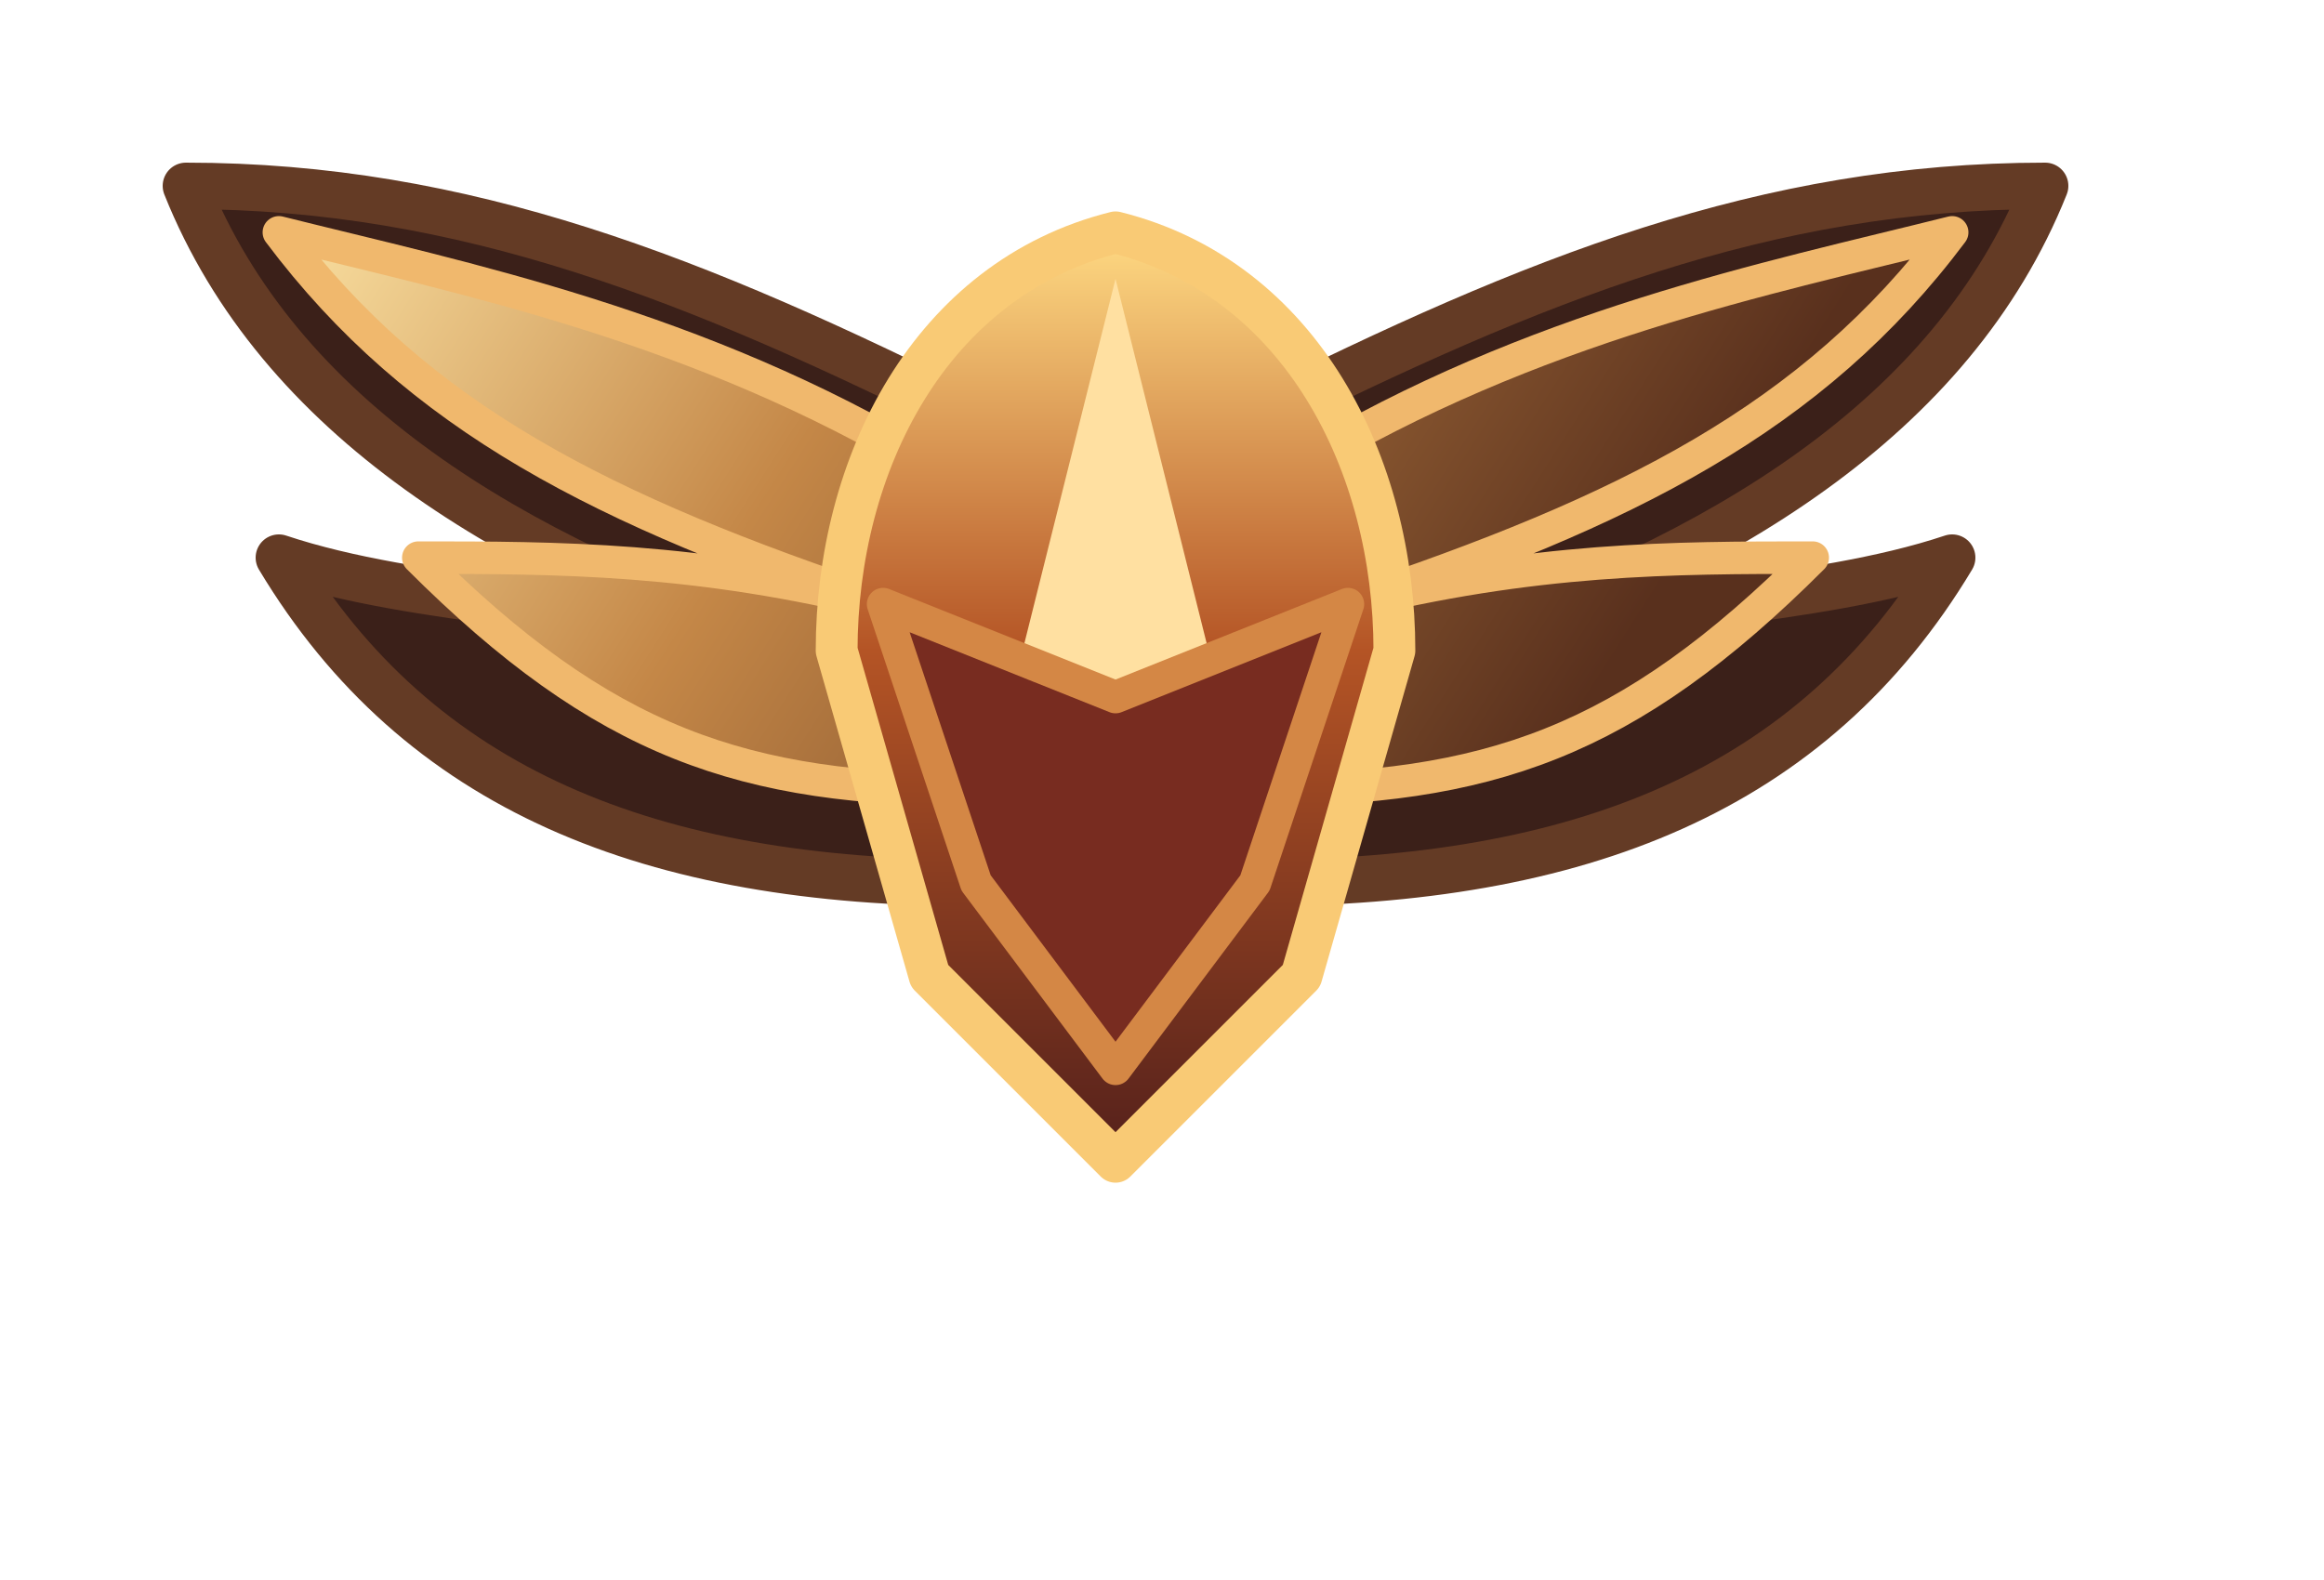
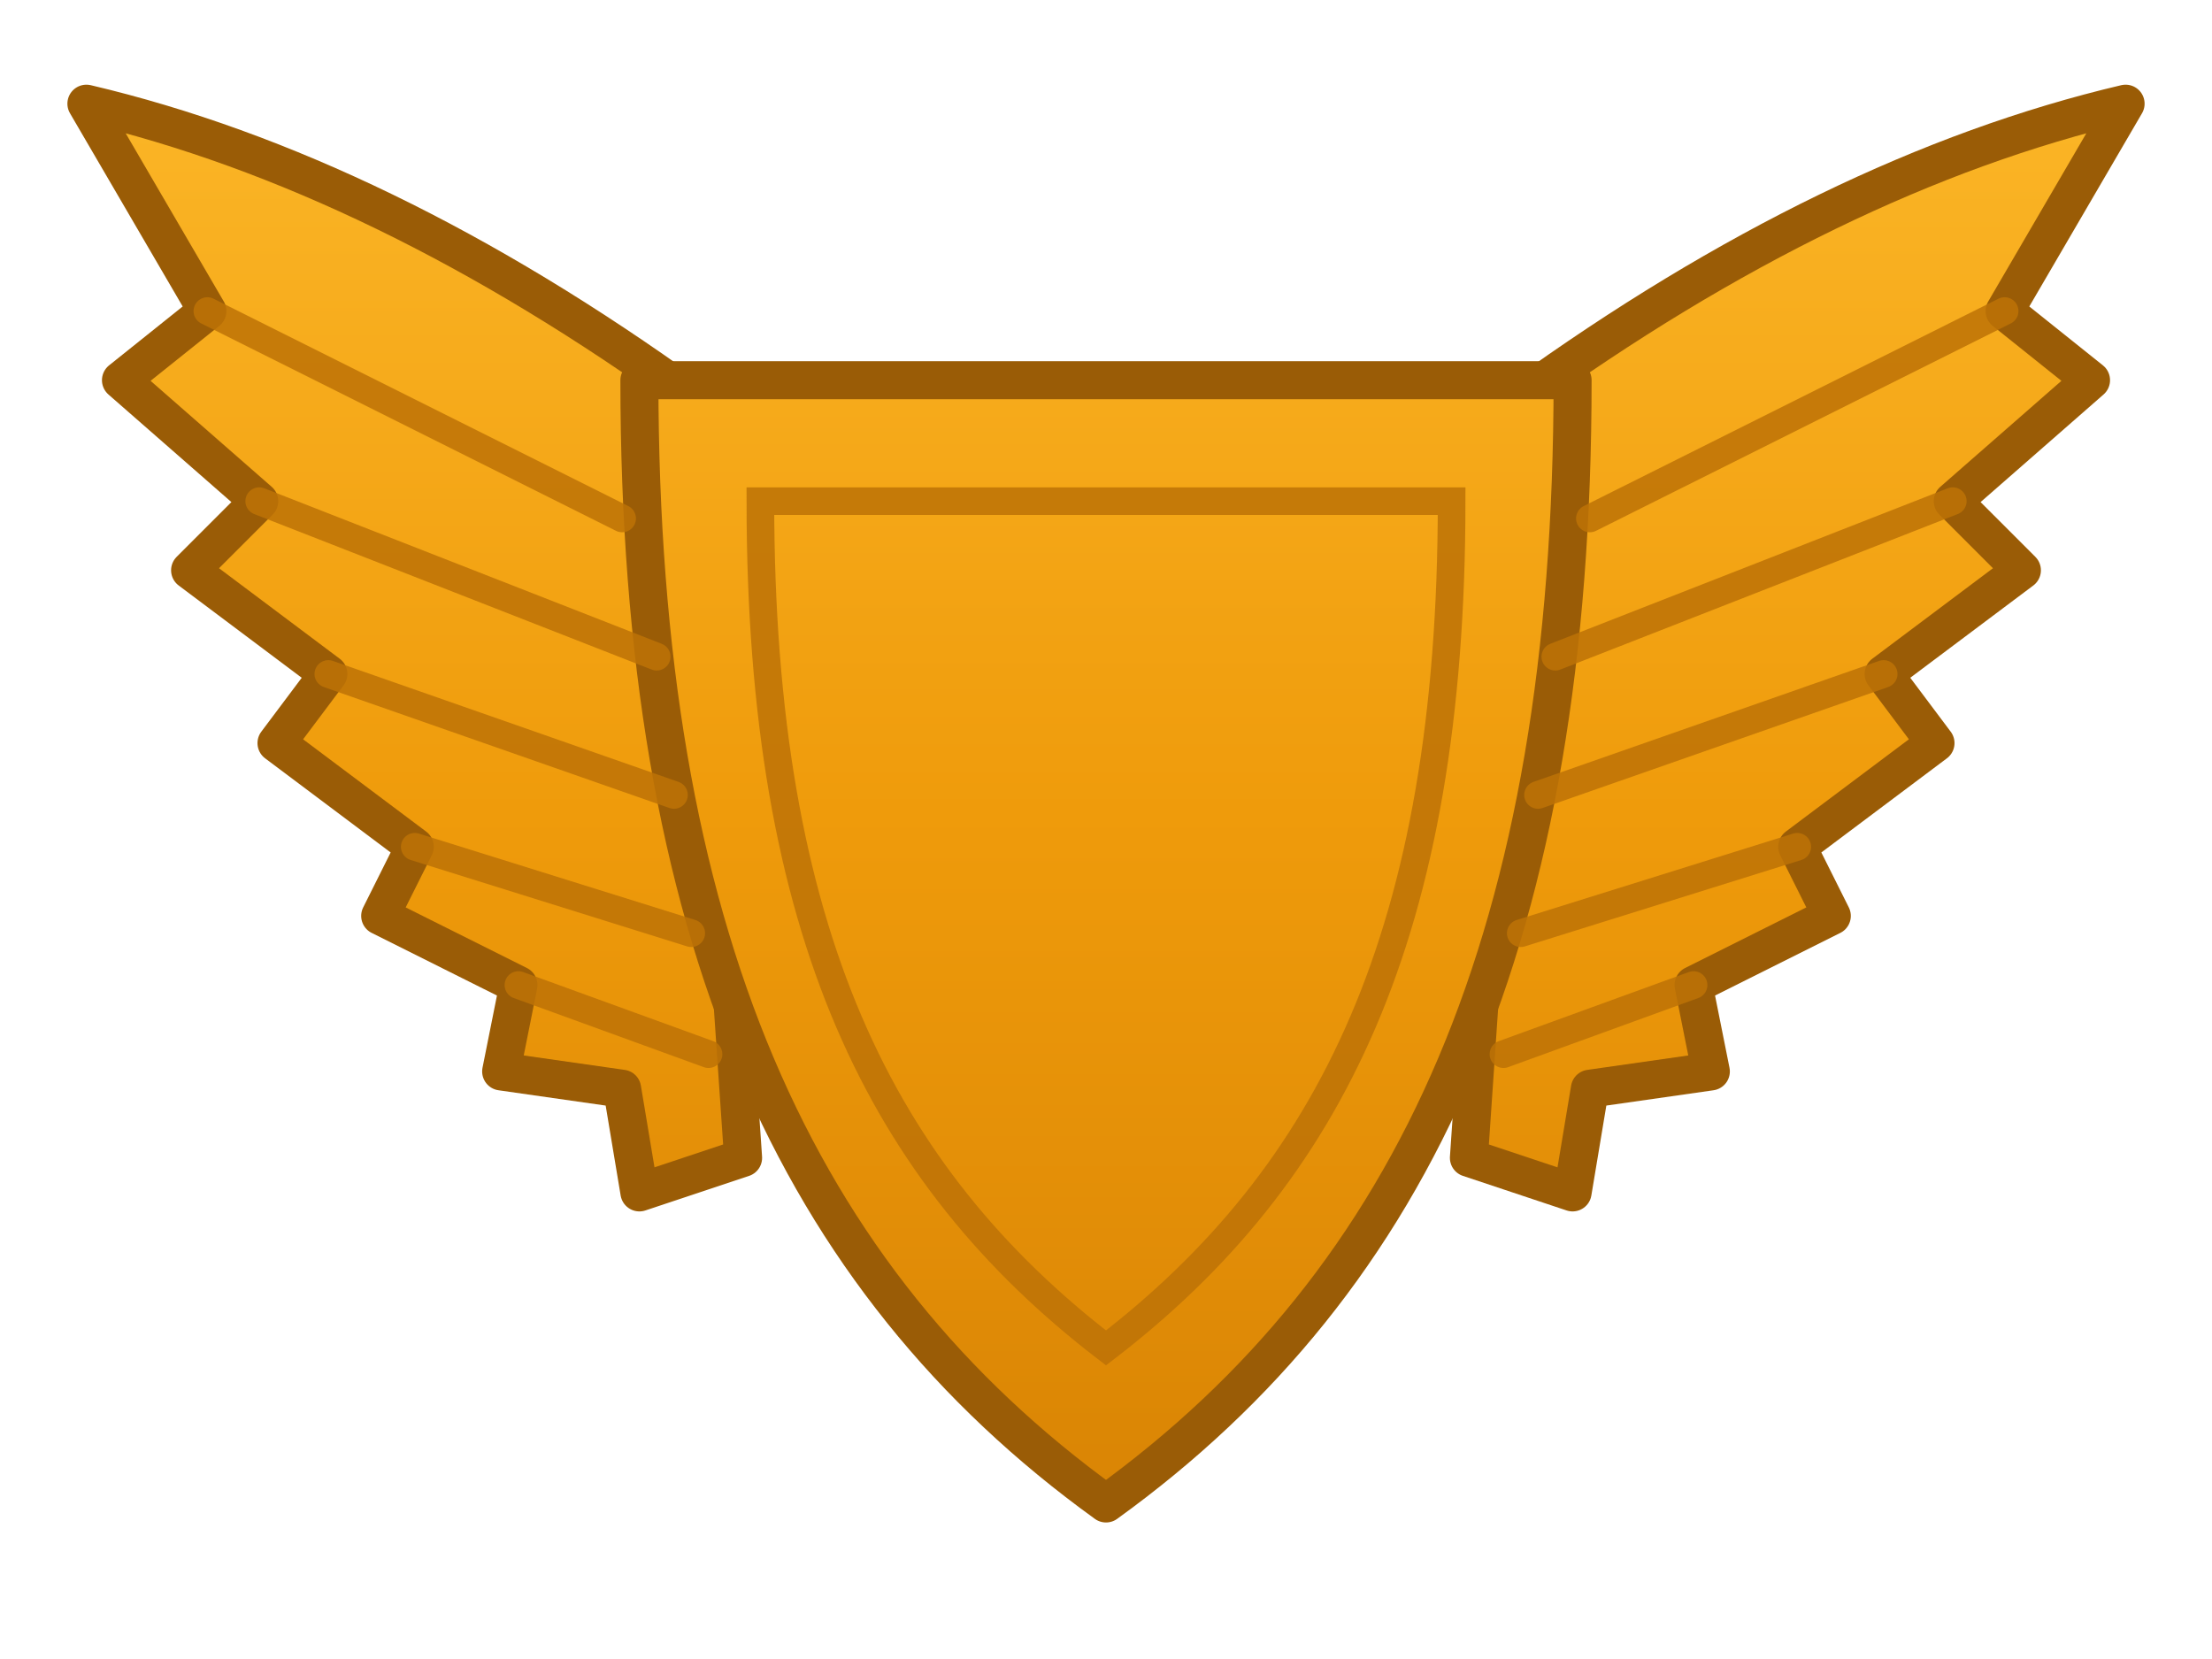
- <svg xmlns="http://www.w3.org/2000/svg" width="50" height="34" viewBox="0 0 50 34" fill="none">
+ <svg xmlns="http://www.w3.org/2000/svg" width="64" height="48" viewBox="0 0 64 48" fill="none">
  <defs>
-     <linearGradient id="wing" x1="6" y1="4" x2="31" y2="20" gradientUnits="userSpaceOnUse">
-       <stop stop-color="#fce4a5" />
-       <stop offset="0.42" stop-color="#c48747" />
-       <stop offset="1" stop-color="#59301d" />
-     </linearGradient>
-     <linearGradient id="helm" x1="24" y1="5" x2="24" y2="25" gradientUnits="userSpaceOnUse">
-       <stop stop-color="#ffda83" />
-       <stop offset="0.45" stop-color="#b45425" />
-       <stop offset="1" stop-color="#54201b" />
+     <linearGradient id="amber" x1="32" y1="3" x2="32" y2="44" gradientUnits="userSpaceOnUse">
+       <stop stop-color="#fbb526" />
+       <stop offset="0.5" stop-color="#ef9b0b" />
+       <stop offset="1" stop-color="#d98404" />
    </linearGradient>
  </defs>
-   <g stroke-linejoin="round">
-     <path d="M21 9C15 6 10 4 4 4c2 5 7 8 13 10-4-1-8-1-11-2 3 5 8 7 15 7Z" fill="#3b2019" stroke="#643b25" />
-     <path d="M27 9c6-3 11-5 17-5-2 5-7 8-13 10 4-1 8-1 11-2-3 5-8 7-15 7Z" fill="#3b2019" stroke="#643b25" />
-     <path d="M20 10C15 7 10 6 6 5c3 4 7 6 13 8-4-1-7-1-10-1 4 4 7 5 12 5Z" fill="url(#wing)" stroke="#f0b86d" stroke-width="0.7" />
-     <path d="M28 10c5-3 10-4 14-5-3 4-7 6-13 8 4-1 7-1 10-1-4 4-7 5-12 5Z" fill="url(#wing)" stroke="#f0b86d" stroke-width="0.7" />
-     <path d="M24 5c4 1 6 5 6 9l-2 7-4 4-4-4-2-7c0-4 2-8 6-9Z" fill="url(#helm)" stroke="#f9ca75" stroke-width="0.9" />
-     <path d="m24 6 2 8-2 6-2-6 2-8Z" fill="#ffe0a1" />
-     <path d="m19 13 5 2 5-2-2 6-3 4-3-4-2-6Z" fill="#782c20" stroke="#d48745" stroke-width="0.7" />
+   <g stroke="#9a5c06" stroke-width="1.1" stroke-linejoin="round" fill="url(#amber)">
+     <path d="M20 11.5Q11 5 2.5 3L6 9 3.5 11 7.5 14.5 5.5 16.5 9.5 19.5 8 21.5 12 24.5 11 26.5 15 28.5 14.5 31 18 31.5 18.5 34.5 21.5 33.5Z" />
+     <path d="M44 11.5Q53 5 61.5 3L58 9 60.5 11 56.5 14.5 58.5 16.5 54.5 19.5 56 21.5 52 24.5 53 26.5 49 28.5 49.5 31 46 31.5 45.5 34.5 42.5 33.5Z" />
+     <path d="M18.5 11H45.5C45.5 27 41 37 32 43.5 23 37 18.5 27 18.5 11Z" />
+   </g>
+   <g stroke="#bd7206" stroke-width="0.8" stroke-linecap="round" opacity="0.85">
+     <path d="M6 9 18 15M7.5 14.5 19 19M9.5 19.5 19.5 23M12 24.5 20 27M15 28.5 20.5 30.5" />
+     <path d="M58 9 46 15M56.5 14.5 45 19M54.5 19.5 44.5 23M52 24.5 44 27M49 28.5 43.5 30.5" />
+     <path d="M22 14.5H42C42 27 38.5 34 32 39 25.5 34 22 27 22 14.5Z" />
  </g>
</svg>
